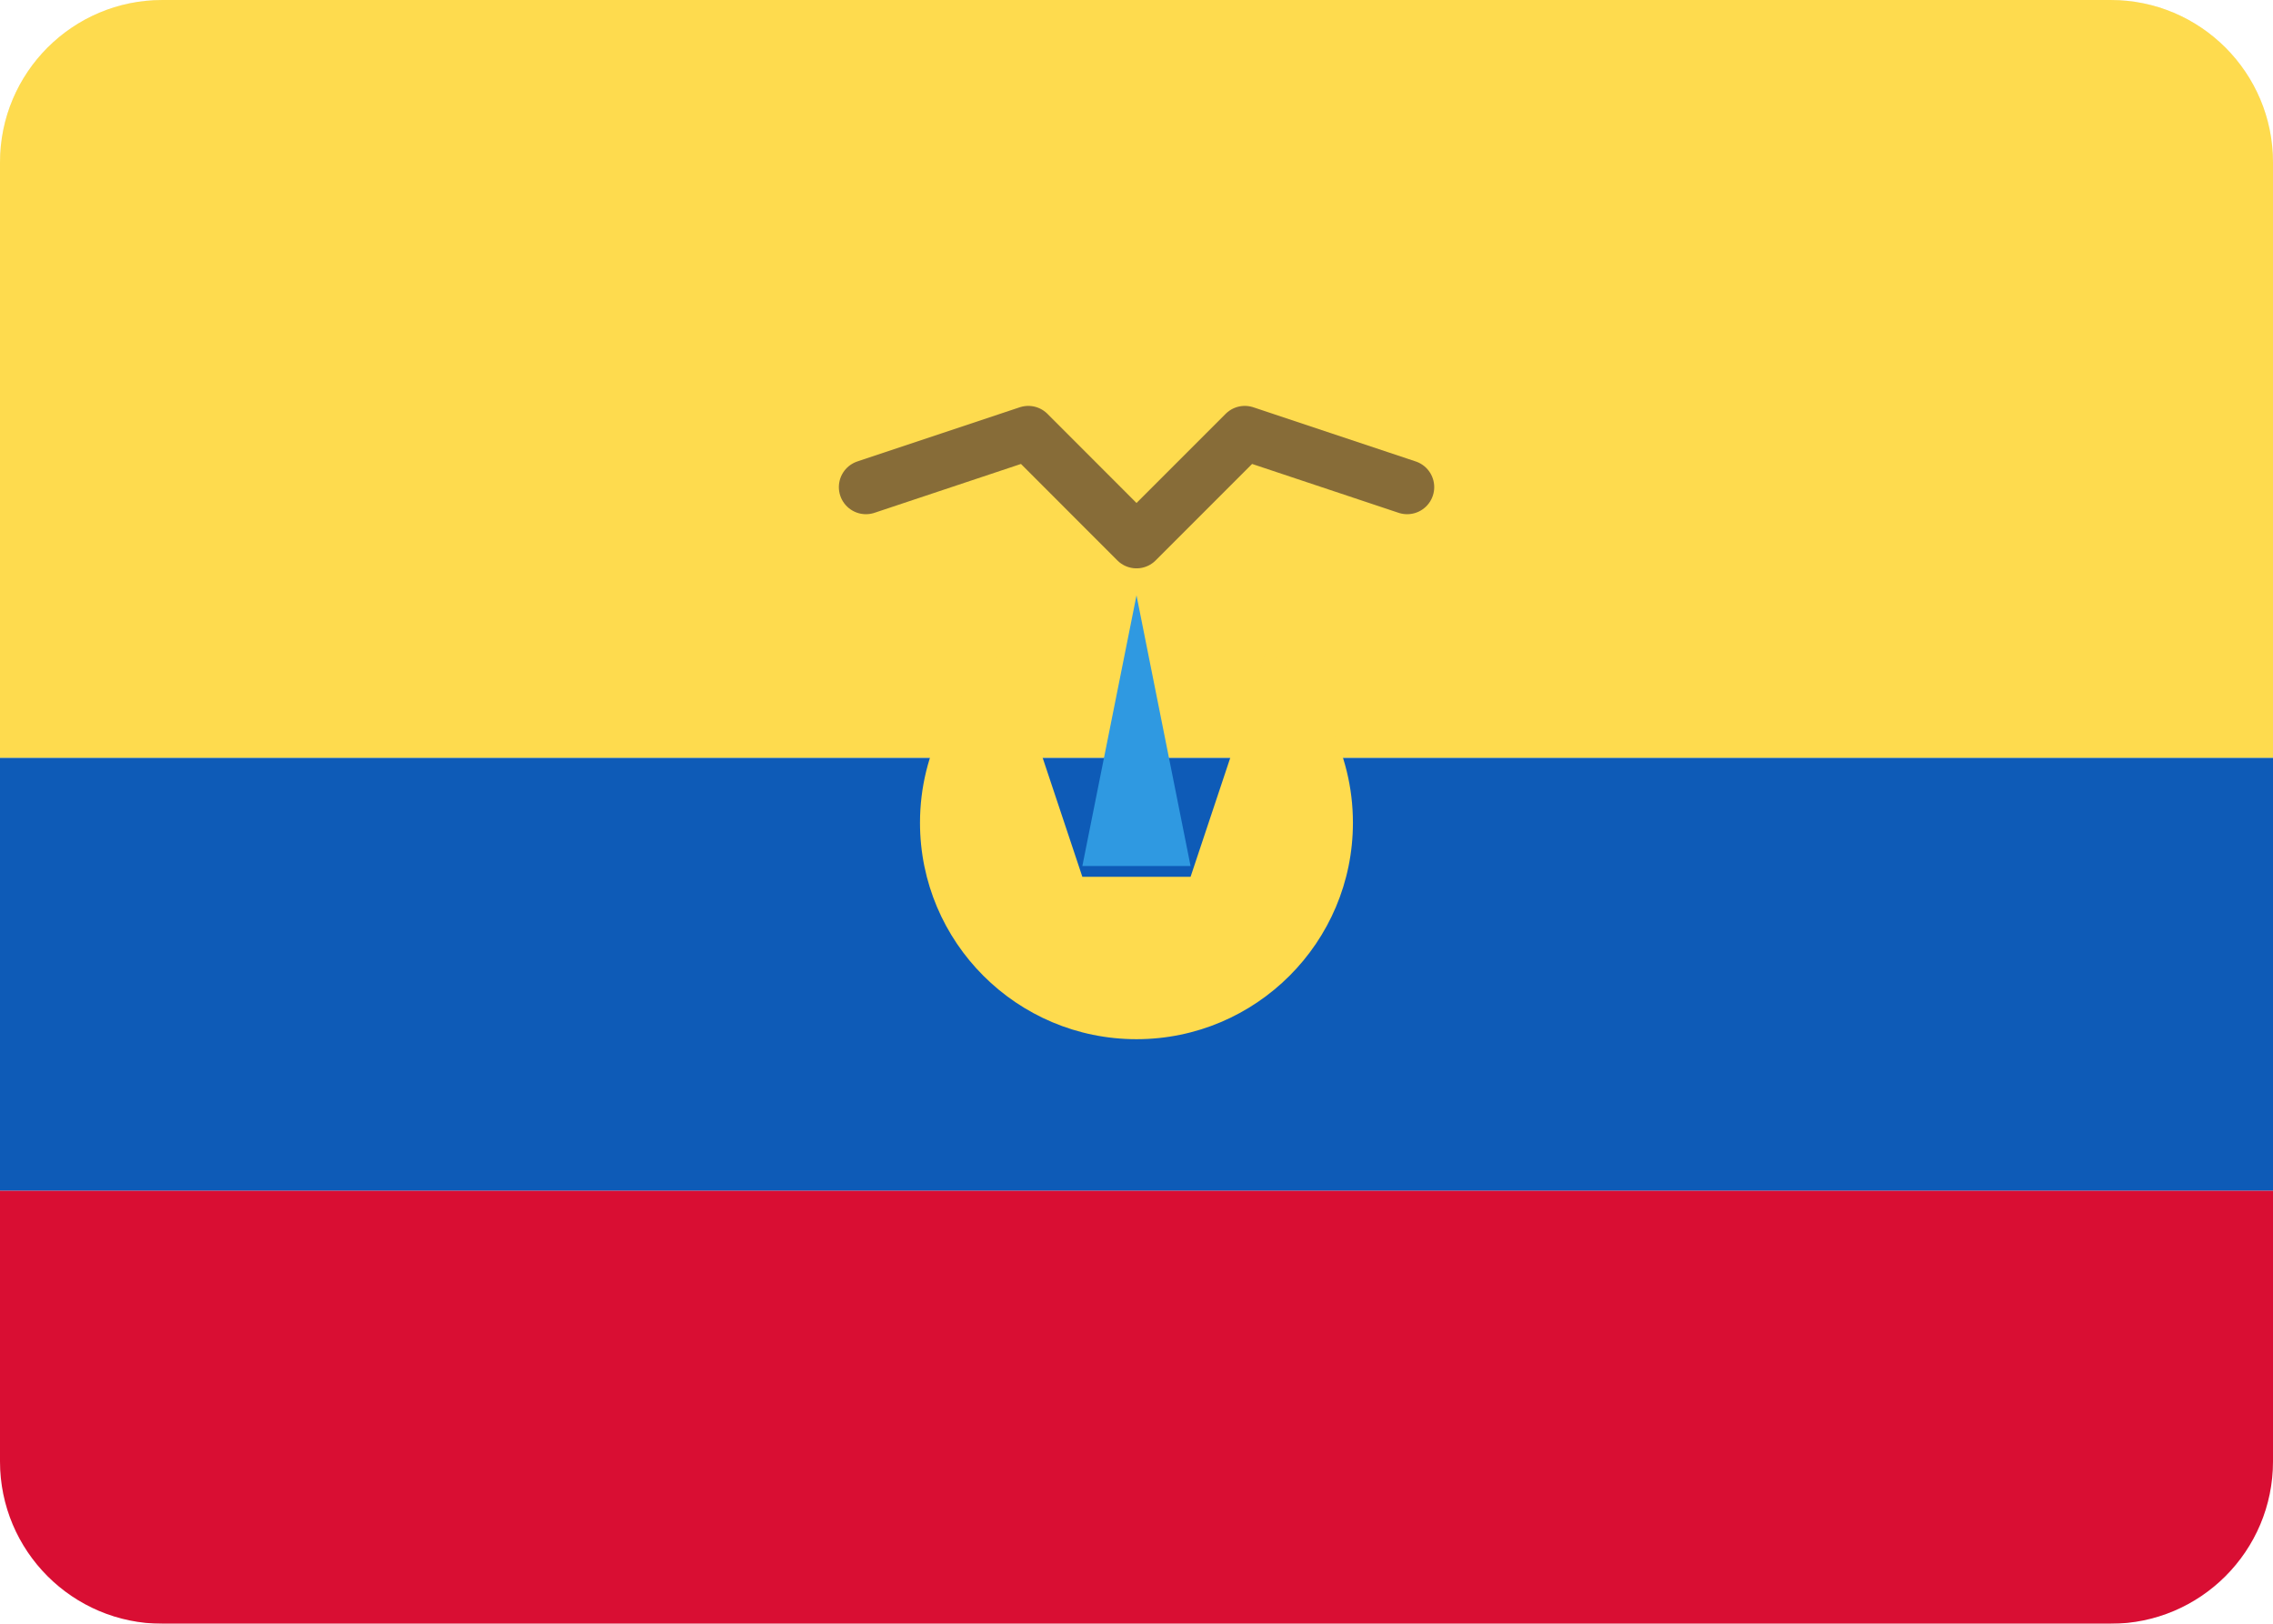
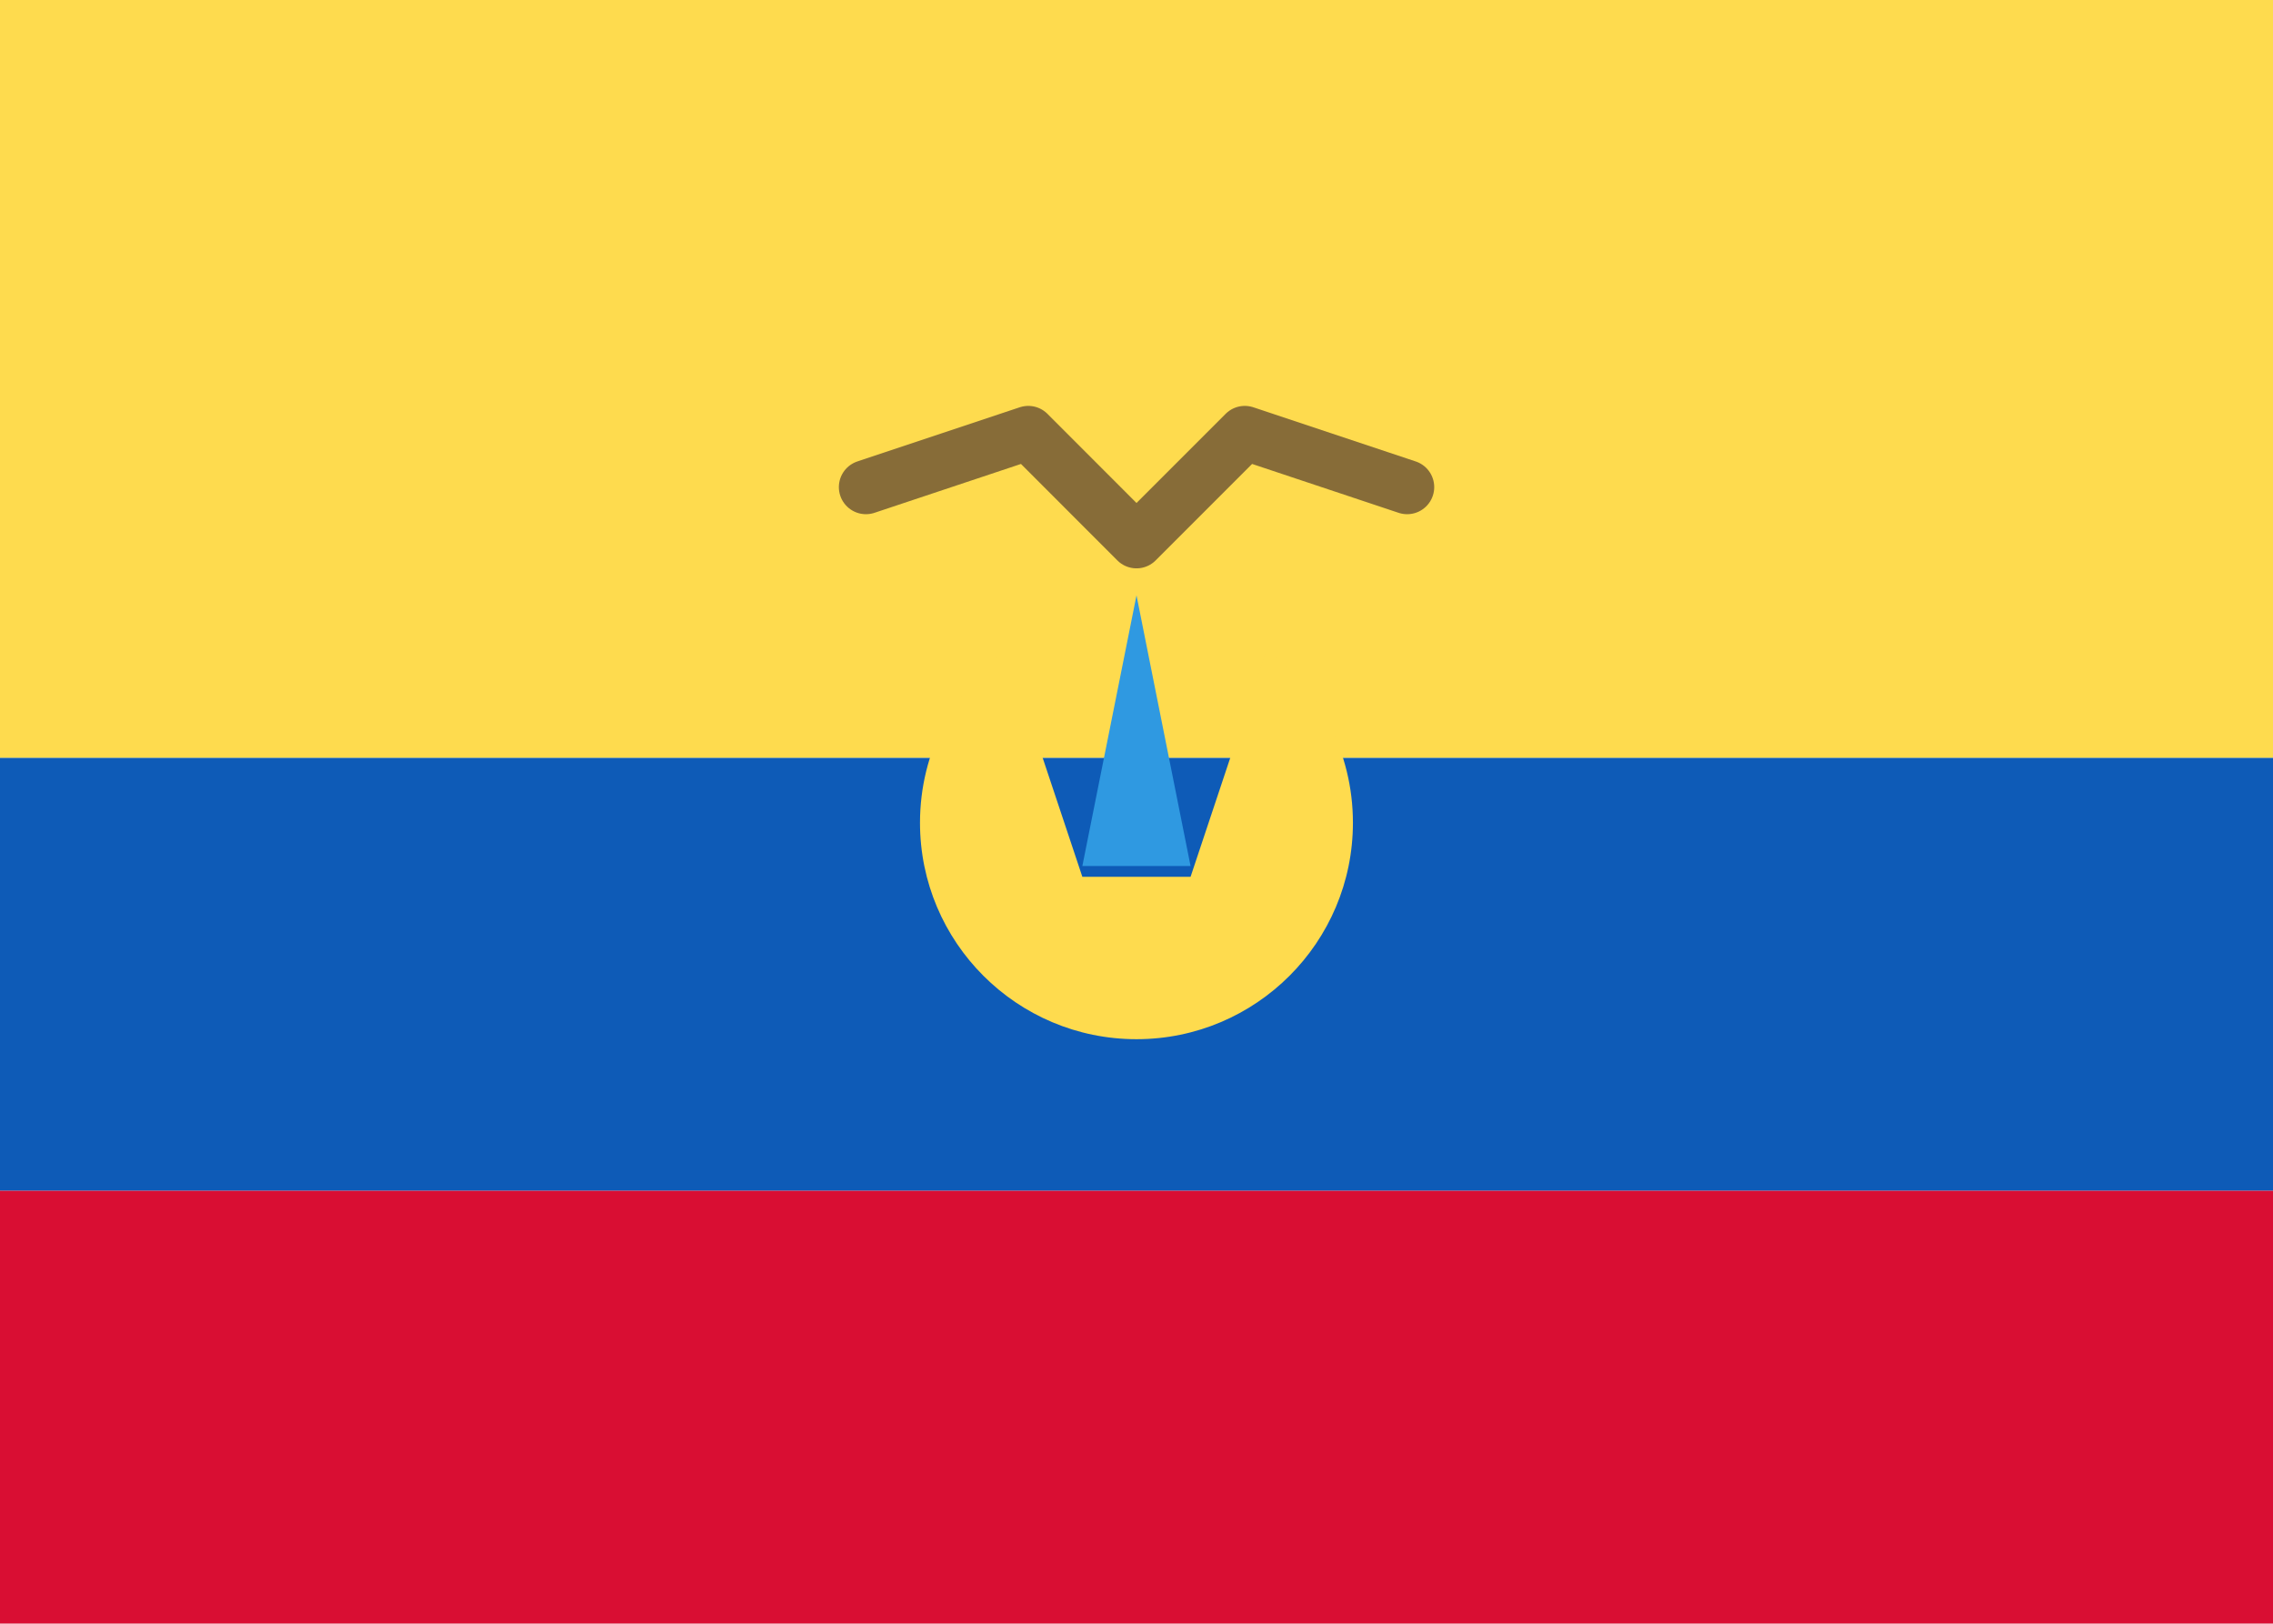
<svg xmlns="http://www.w3.org/2000/svg" width="28" height="20" viewBox="68 308 28 20" fill="none" role="img">
  <g id="Country=EC">
-     <rect id="Mask_129" x="68" y="308" width="28" height="20" rx="2" fill="#F0F0F0" />
+     <rect id="Mask_129" x="68" y="308" width="28" height="20" fill="#F0F0F0" />
    <mask id="mask59_8205_11341" style="mask-type:luminance" maskUnits="userSpaceOnUse" x="68" y="308" width="28" height="20">
-       <rect id="Mask_130" x="68" y="308" width="28" height="20" rx="2" fill="#F0F0F0" />
+       <rect id="Mask_130" x="68" y="308" width="28" height="20" fill="#F0F0F0" />
    </mask>
    <g mask="url(#mask59_8205_11341)">
      <path id="Rectangle 2_89" fill-rule="evenodd" clip-rule="evenodd" d="M68 322.667H96V317.333H68V322.667Z" fill="#0052B4" />
      <path id="Rectangle 2_90" fill-rule="evenodd" clip-rule="evenodd" d="M68 328H96V322.667H68V328Z" fill="#D80027" />
      <path id="Rectangle 2_91" fill-rule="evenodd" clip-rule="evenodd" d="M68 317.333H96V308H68V317.333Z" fill="#FFDA44" />
      <path id="Oval 12_3" d="M83.599 316.003C84.246 316.489 84.666 317.262 84.666 318.134C84.666 319.606 83.472 320.8 82 320.8C80.527 320.8 79.333 319.606 79.333 318.134C79.333 317.262 79.753 316.489 80.4 316.003L81.333 318.8H82.666L83.599 316.003Z" fill="#FFDA44" />
      <path id="Rectangle 483" fill-rule="evenodd" clip-rule="evenodd" d="M82 315.333L82.666 318.667H81.333L82 315.333Z" fill="#2394E0" />
      <path id="Line_7" opacity="0.66" d="M85.334 314L83.334 313.333L82 314.667L80.667 313.333L78.667 314" stroke="#3F2821" stroke-width="0.667" stroke-linecap="round" stroke-linejoin="round" />
    </g>
  </g>
</svg>
